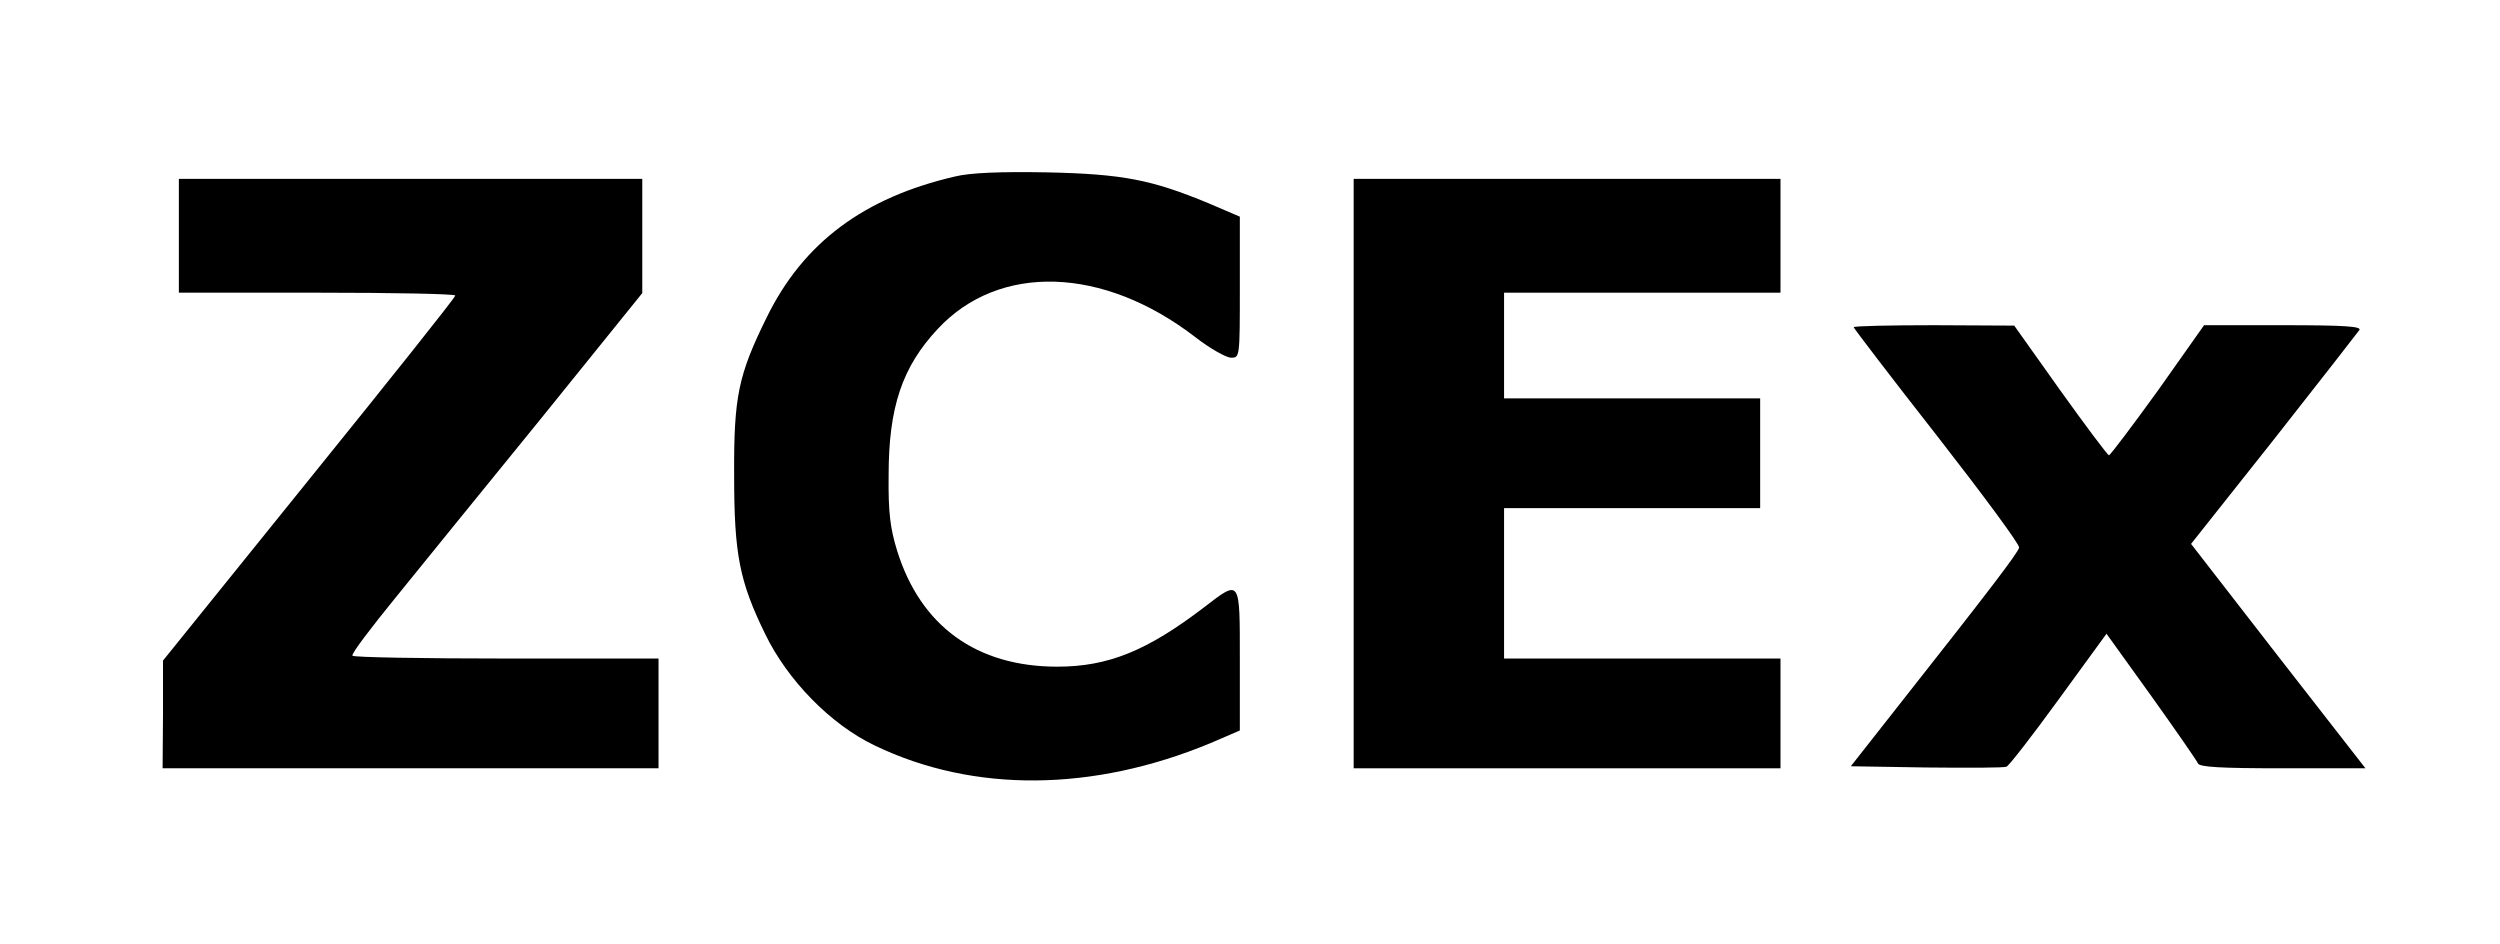
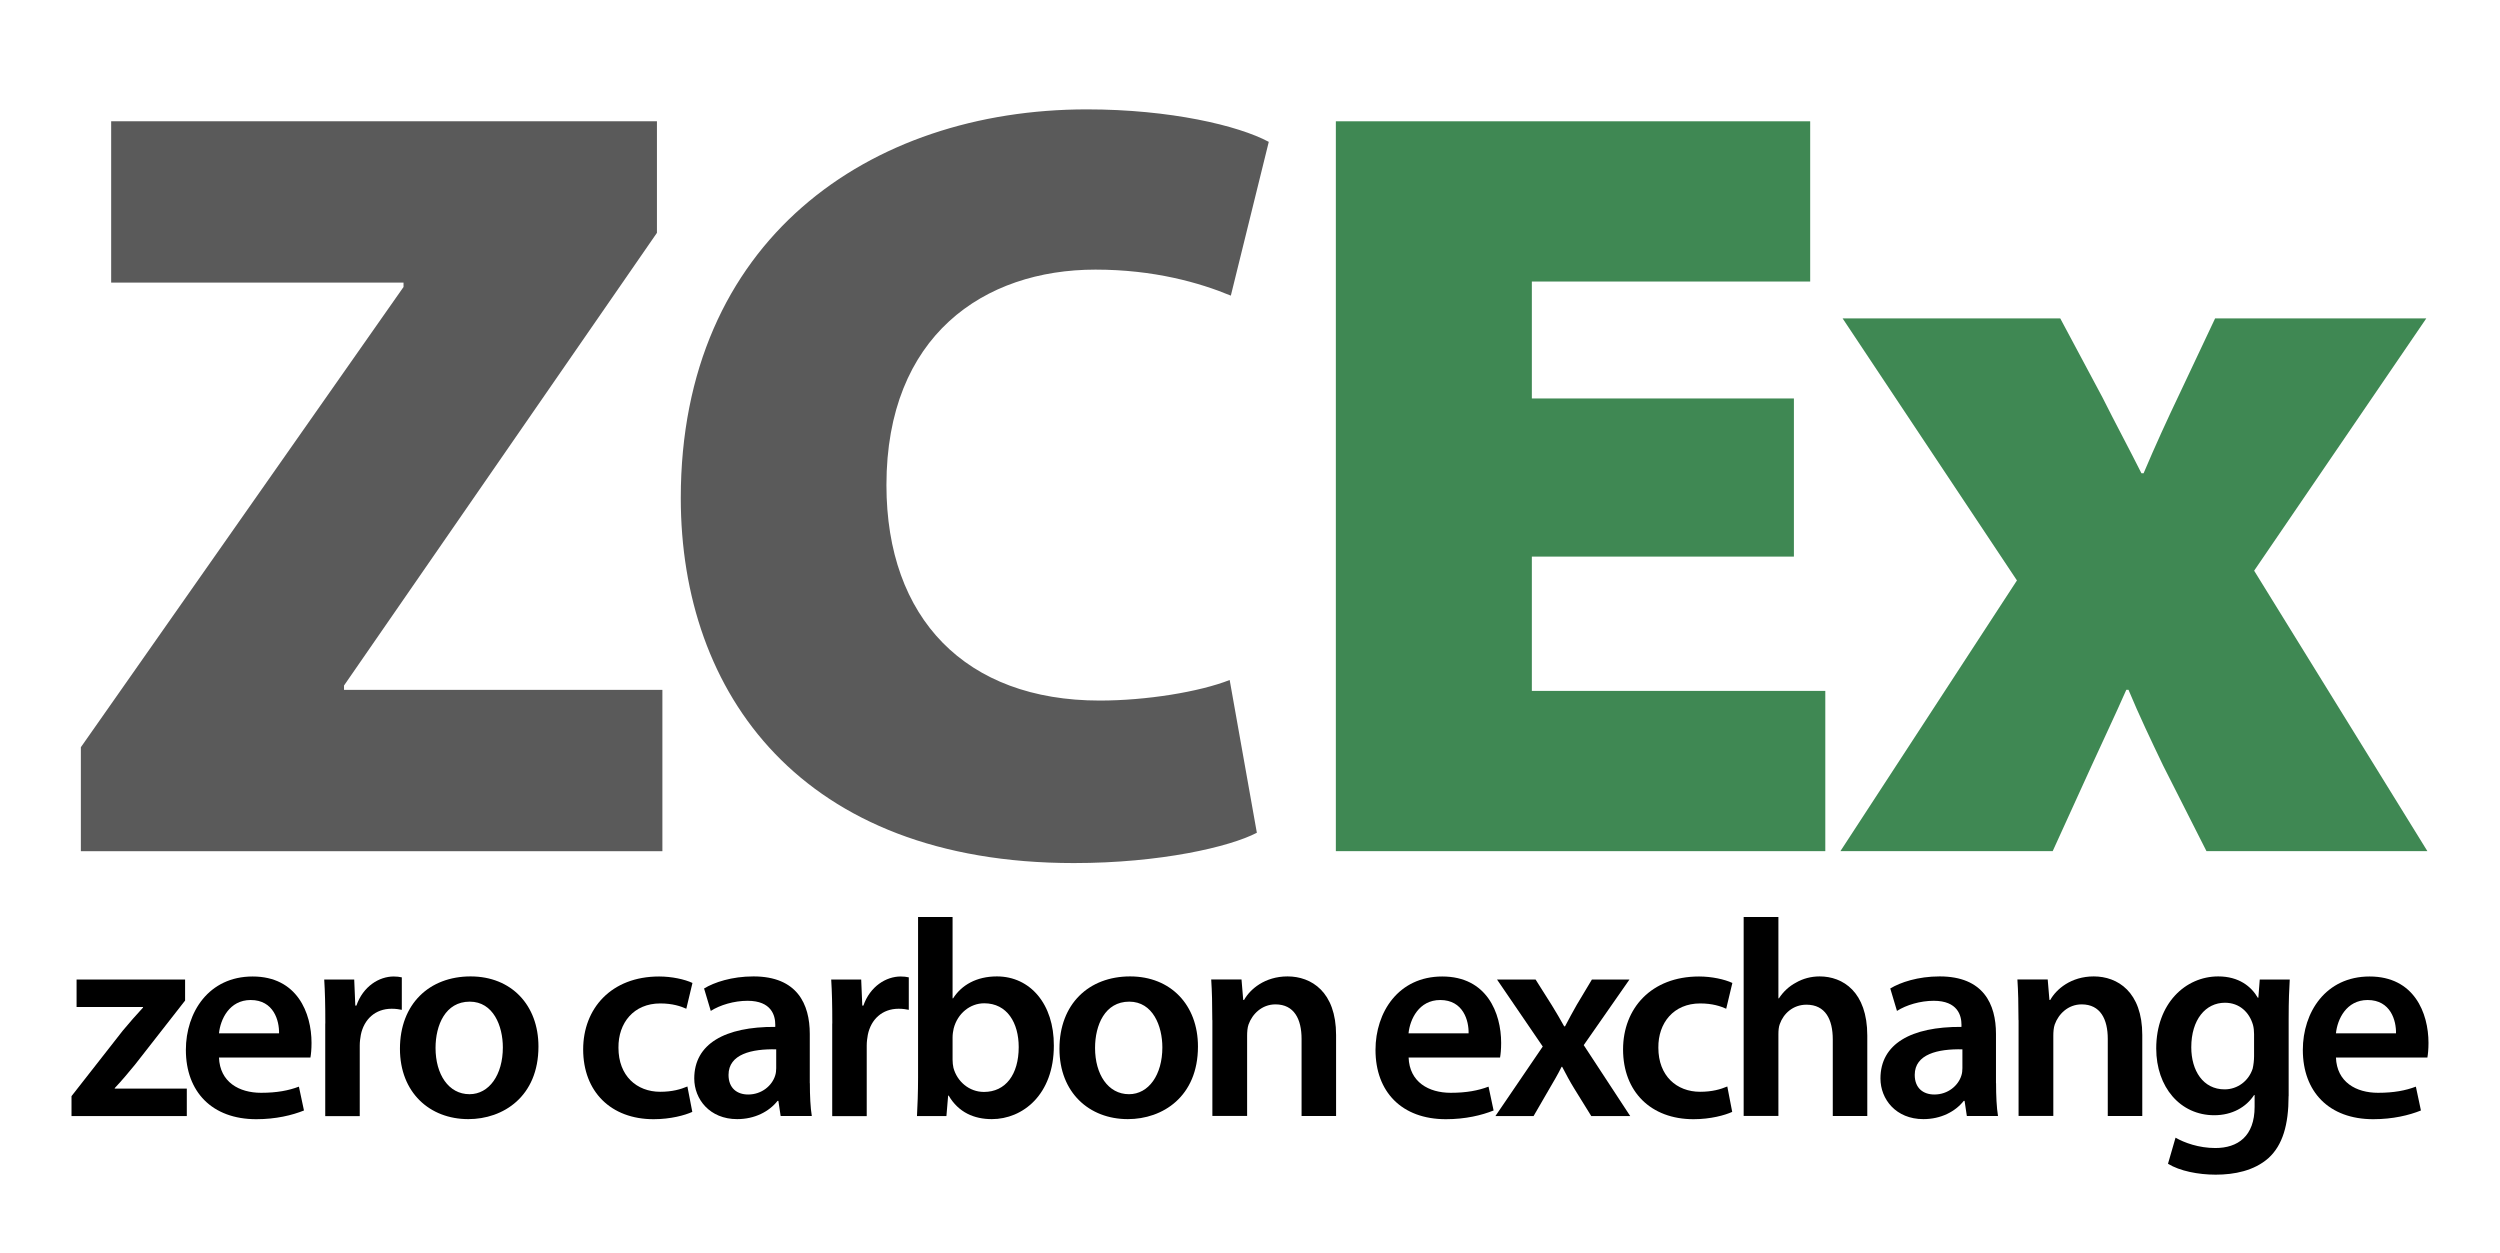
- <svg xmlns="http://www.w3.org/2000/svg" version="1.0" width="615pt" height="232pt" viewBox="0 0 615 232" preserveAspectRatio="xMidYMid meet">
-   <g transform="translate(0,232) scale(0.1,-0.1)" fill="#000000" stroke="none">
-     <path d="M2350 1886 c-225 -52 -374 -163 -464 -347 -70 -142 -81 -195 -80 -389 0 -193 13 -260 76 -389 55 -114 161 -223 270 -275 243 -117 537 -114 826 6 l72 31 0 173 c0 202 2 199 -88 130 -140 -107 -236 -146 -361 -146 -198 0 -336 99 -394 285 -17 55 -22 94 -21 185 0 168 33 267 121 361 151 162 407 154 633 -20 36 -28 75 -50 88 -51 22 0 22 0 22 174 l0 173 -77 33 c-140 58 -211 72 -398 76 -115 2 -188 -1 -225 -10z" />
-     <path d="M440 1740 l0 -140 340 0 c187 0 340 -3 340 -7 0 -5 -162 -208 -360 -453 l-359 -445 0 -132 -1 -133 610 0 610 0 0 135 0 135 -374 0 c-206 0 -377 3 -379 7 -3 5 46 69 107 144 61 75 222 274 359 442 l247 306 0 141 0 140 -570 0 -570 0 0 -140z" />
-     <path d="M3330 1155 l0 -725 525 0 525 0 0 135 0 135 -340 0 -340 0 0 185 0 185 315 0 315 0 0 135 0 135 -315 0 -315 0 0 130 0 130 340 0 340 0 0 140 0 140 -525 0 -525 0 0 -725z" />
-     <path d="M4560 1515 c0 -2 92 -123 205 -267 113 -145 204 -268 202 -275 -2 -12 -72 -104 -300 -393 l-114 -145 185 -3 c103 -1 191 -1 198 2 6 2 64 77 128 165 l118 162 110 -153 c60 -84 112 -159 115 -166 4 -9 55 -12 209 -12 l203 0 -215 276 -214 276 203 256 c111 141 206 263 211 270 6 9 -34 12 -187 12 l-195 0 -113 -160 c-63 -87 -117 -159 -121 -160 -3 0 -57 72 -120 160 l-113 159 -197 1 c-109 0 -198 -2 -198 -5z" />
+ <svg xmlns="http://www.w3.org/2000/svg" version="1.1" id="Camada_1" x="0px" y="0px" viewBox="0 0 320.92 160.83" style="enable-background:new 0 0 320.92 160.83;" xml:space="preserve">
+   <style type="text/css">
+ 	.st0{fill:#5A5A5A;}
+ 	.st1{fill:#3F8853;}
+ </style>
+   <g>
+     <g>
+       <path class="st0" d="M10.38,95.92L51.8,36.84v-0.56H14.27V15.57h70.06v14.32L44.16,88v0.56h40.87v20.71H10.38V95.92z" />
+       <path class="st0" d="M161.34,106.9c-3.48,1.81-12.37,3.89-23.49,3.89c-35.03,0-50.46-21.82-50.46-46.85    c0-33.08,24.19-49.9,52.13-49.9c10.7,0,19.46,2.08,23.35,4.17L158,37.95c-4.03-1.67-9.87-3.34-17.38-3.34    c-14.32,0-26.83,8.48-26.83,27.66c0,17.1,10.15,27.66,27.38,27.66c5.98,0,12.79-1.11,16.68-2.64L161.34,106.9z" />
+       <path class="st1" d="M230.28,71.45h-33.64v17.24h37.67v20.57h-62.83V15.57h60.89v20.57h-35.73v15.01h33.64V71.45z" />
+       <path class="st1" d="M264.47,40.87l5.42,10.15c1.67,3.34,3.47,6.67,5,9.73h0.28c1.53-3.61,3.06-6.95,4.59-10.15l4.59-9.73h27.11    l-22.1,32.39l22.24,36h-28.36l-5.56-10.98c-1.53-3.2-3.06-6.39-4.45-9.73h-0.28c-1.53,3.47-3.06,6.67-4.45,9.73l-5,10.98h-27.25    l22.66-34.75l-22.38-33.64H264.47z" />
+     </g>
+     <g>
+       <g>
+         <path d="M9.18,140.71l6.59-8.42c0.9-1.08,1.66-1.94,2.59-2.95v-0.07H9.83v-3.53h13.93v2.7l-6.44,8.24     c-0.86,1.04-1.69,2.05-2.59,2.99v0.07h9.25v3.53H9.18V140.71z" />
+         <path d="M28.11,135.74c0.11,3.17,2.59,4.54,5.4,4.54c2.05,0,3.53-0.29,4.86-0.79l0.65,3.06c-1.51,0.61-3.6,1.12-6.12,1.12     c-5.69,0-9.04-3.53-9.04-8.89c0-4.86,2.95-9.43,8.57-9.43c5.72,0,7.56,4.68,7.56,8.53c0,0.83-0.07,1.48-0.14,1.87H28.11z      M35.82,132.65c0.04-1.62-0.68-4.28-3.64-4.28c-2.74,0-3.89,2.48-4.07,4.28H35.82z" />
+         <path d="M41.76,131.39c0-2.38-0.04-4.07-0.14-5.65h3.85l0.14,3.35h0.14c0.86-2.48,2.92-3.74,4.79-3.74     c0.43,0,0.68,0.04,1.04,0.11v4.17c-0.36-0.07-0.76-0.14-1.3-0.14c-2.12,0-3.56,1.37-3.96,3.35c-0.07,0.4-0.14,0.86-0.14,1.37     v9.07h-4.43V131.39z" />
+         <path d="M69.12,134.34c0,6.44-4.54,9.32-9,9.32c-4.97,0-8.78-3.42-8.78-9.03c0-5.76,3.78-9.29,9.07-9.29     C65.63,125.34,69.12,129.01,69.12,134.34z M55.91,134.52c0,3.38,1.66,5.94,4.36,5.94c2.52,0,4.28-2.48,4.28-6.01     c0-2.74-1.22-5.87-4.25-5.87C57.17,128.58,55.91,131.6,55.91,134.52z" />
+       </g>
+       <g>
+         <path d="M88.87,142.73c-0.94,0.43-2.77,0.94-4.97,0.94c-5.47,0-9.04-3.53-9.04-8.96c0-5.25,3.6-9.36,9.75-9.36     c1.62,0,3.28,0.36,4.28,0.83l-0.79,3.31c-0.72-0.32-1.76-0.68-3.35-0.68c-3.38,0-5.4,2.48-5.36,5.69c0,3.6,2.34,5.65,5.36,5.65     c1.55,0,2.63-0.32,3.49-0.68L88.87,142.73z" />
+         <path d="M103.96,139.05c0,1.58,0.07,3.13,0.25,4.21h-4l-0.29-1.94h-0.11c-1.08,1.37-2.92,2.34-5.18,2.34     c-3.53,0-5.51-2.56-5.51-5.22c0-4.43,3.92-6.66,10.4-6.62v-0.29c0-1.15-0.47-3.06-3.56-3.06c-1.73,0-3.53,0.54-4.72,1.3     l-0.86-2.88c1.3-0.79,3.56-1.55,6.34-1.55c5.62,0,7.23,3.56,7.23,7.38V139.05z M99.64,134.7c-3.13-0.07-6.12,0.61-6.12,3.28     c0,1.73,1.12,2.52,2.52,2.52c1.76,0,3.06-1.15,3.46-2.41c0.11-0.32,0.14-0.68,0.14-0.97V134.7z" />
+         <path d="M106.84,131.39c0-2.38-0.04-4.07-0.14-5.65h3.85l0.14,3.35h0.14c0.86-2.48,2.92-3.74,4.79-3.74     c0.43,0,0.68,0.04,1.04,0.11v4.17c-0.36-0.07-0.76-0.14-1.3-0.14c-2.12,0-3.56,1.37-3.96,3.35c-0.07,0.4-0.14,0.86-0.14,1.37     v9.07h-4.43V131.39z" />
+         <path d="M117.85,117.71h4.43v10.44h0.07c1.08-1.69,2.99-2.81,5.62-2.81c4.28,0,7.34,3.56,7.31,8.89c0,6.3-4,9.43-7.96,9.43     c-2.27,0-4.28-0.86-5.54-3.02h-0.07l-0.22,2.63h-3.78c0.07-1.19,0.14-3.13,0.14-4.93V117.71z M122.28,136.03     c0,0.36,0.04,0.72,0.11,1.04c0.47,1.76,2.02,3.1,3.92,3.1c2.77,0,4.46-2.23,4.46-5.76c0-3.1-1.48-5.62-4.43-5.62     c-1.8,0-3.42,1.29-3.92,3.24c-0.07,0.32-0.14,0.72-0.14,1.15V136.03z" />
+         <path d="M153.78,134.34c0,6.44-4.54,9.32-9,9.32c-4.97,0-8.78-3.42-8.78-9.03c0-5.76,3.78-9.29,9.07-9.29     C150.29,125.34,153.78,129.01,153.78,134.34z M140.57,134.52c0,3.38,1.66,5.94,4.36,5.94c2.52,0,4.28-2.48,4.28-6.01     c0-2.74-1.22-5.87-4.25-5.87C141.83,128.58,140.57,131.6,140.57,134.52z" />
+         <path d="M155.62,130.95c0-2.02-0.04-3.71-0.14-5.22h3.89l0.22,2.63h0.11c0.76-1.37,2.66-3.02,5.58-3.02     c3.06,0,6.23,1.98,6.23,7.52v10.4h-4.43v-9.9c0-2.52-0.94-4.43-3.35-4.43c-1.76,0-2.99,1.26-3.46,2.59     c-0.14,0.4-0.18,0.94-0.18,1.44v10.29h-4.46V130.95z" />
+       </g>
+       <g>
+         <path d="M180.82,135.74c0.11,3.17,2.59,4.54,5.4,4.54c2.05,0,3.53-0.29,4.86-0.79l0.65,3.06c-1.51,0.61-3.6,1.12-6.12,1.12     c-5.69,0-9.04-3.53-9.04-8.89c0-4.86,2.95-9.43,8.57-9.43c5.72,0,7.56,4.68,7.56,8.53c0,0.83-0.07,1.48-0.14,1.87H180.82z      M188.52,132.65c0.04-1.62-0.68-4.28-3.64-4.28c-2.74,0-3.89,2.48-4.07,4.28H188.52z" />
+         <path d="M197.12,125.74l2.09,3.31c0.58,0.94,1.08,1.8,1.58,2.7h0.11c0.5-0.97,1.01-1.87,1.51-2.77l1.94-3.24h4.82l-5.87,8.42     l5.97,9.11h-5l-2.16-3.49c-0.58-0.94-1.08-1.87-1.58-2.84h-0.07c-0.5,1.01-1.01,1.87-1.58,2.84l-2.02,3.49h-4.9l6.08-8.93     l-5.87-8.6H197.12z" />
+         <path d="M222.36,142.73c-0.94,0.43-2.77,0.94-4.97,0.94c-5.47,0-9.04-3.53-9.04-8.96c0-5.25,3.6-9.36,9.75-9.36     c1.62,0,3.28,0.36,4.28,0.83l-0.79,3.31c-0.72-0.32-1.76-0.68-3.35-0.68c-3.38,0-5.4,2.48-5.36,5.69c0,3.6,2.34,5.65,5.36,5.65     c1.55,0,2.63-0.32,3.49-0.68L222.36,142.73z" />
+         <path d="M223.83,117.71h4.46v10.44h0.07c0.54-0.83,1.3-1.55,2.2-2.02c0.86-0.5,1.91-0.79,3.02-0.79c2.99,0,6.12,1.98,6.12,7.59     v10.33h-4.43v-9.83c0-2.56-0.94-4.46-3.38-4.46c-1.73,0-2.95,1.15-3.42,2.48c-0.14,0.36-0.18,0.83-0.18,1.33v10.47h-4.46V117.71z     " />
+         <path d="M256.23,139.05c0,1.58,0.07,3.13,0.25,4.21h-4l-0.29-1.94h-0.11c-1.08,1.37-2.92,2.34-5.18,2.34     c-3.53,0-5.51-2.56-5.51-5.22c0-4.43,3.92-6.66,10.4-6.62v-0.29c0-1.15-0.47-3.06-3.56-3.06c-1.73,0-3.53,0.54-4.72,1.3     l-0.86-2.88c1.3-0.79,3.56-1.55,6.34-1.55c5.62,0,7.23,3.56,7.23,7.38V139.05z M251.91,134.7c-3.13-0.07-6.12,0.61-6.12,3.28     c0,1.73,1.12,2.52,2.52,2.52c1.76,0,3.06-1.15,3.46-2.41c0.11-0.32,0.14-0.68,0.14-0.97V134.7z" />
+         <path d="M259.11,130.95c0-2.02-0.04-3.71-0.14-5.22h3.89l0.22,2.63h0.11c0.76-1.37,2.66-3.02,5.58-3.02     c3.06,0,6.23,1.98,6.23,7.52v10.4h-4.43v-9.9c0-2.52-0.94-4.43-3.35-4.43c-1.76,0-2.99,1.26-3.46,2.59     c-0.14,0.4-0.18,0.94-0.18,1.44v10.29h-4.46V130.95z" />
+         <path d="M293.78,140.71c0,3.67-0.76,6.3-2.59,7.96c-1.84,1.62-4.36,2.12-6.77,2.12c-2.23,0-4.61-0.47-6.12-1.4l0.97-3.35     c1.12,0.65,2.99,1.33,5.11,1.33c2.88,0,5.04-1.51,5.04-5.29v-1.51h-0.07c-1.01,1.55-2.81,2.59-5.11,2.59     c-4.36,0-7.45-3.6-7.45-8.57c0-5.76,3.74-9.25,7.96-9.25c2.66,0,4.25,1.3,5.08,2.74h0.07l0.18-2.34h3.85     c-0.07,1.19-0.14,2.63-0.14,5.04V140.71z M289.35,132.75c0-0.4-0.04-0.83-0.14-1.19c-0.47-1.62-1.73-2.84-3.6-2.84     c-2.48,0-4.32,2.16-4.32,5.72c0,2.99,1.51,5.4,4.28,5.4c1.66,0,3.09-1.08,3.6-2.66c0.11-0.47,0.18-1.08,0.18-1.58V132.75z" />
+         <path d="M299.86,135.74c0.11,3.17,2.59,4.54,5.4,4.54c2.05,0,3.53-0.29,4.86-0.79l0.65,3.06c-1.51,0.61-3.6,1.12-6.12,1.12     c-5.69,0-9.04-3.53-9.04-8.89c0-4.86,2.95-9.43,8.57-9.43c5.72,0,7.56,4.68,7.56,8.53c0,0.83-0.07,1.48-0.14,1.87H299.86z      M307.57,132.65c0.04-1.62-0.68-4.28-3.64-4.28c-2.74,0-3.89,2.48-4.07,4.28H307.57z" />
+       </g>
+     </g>
  </g>
</svg>
